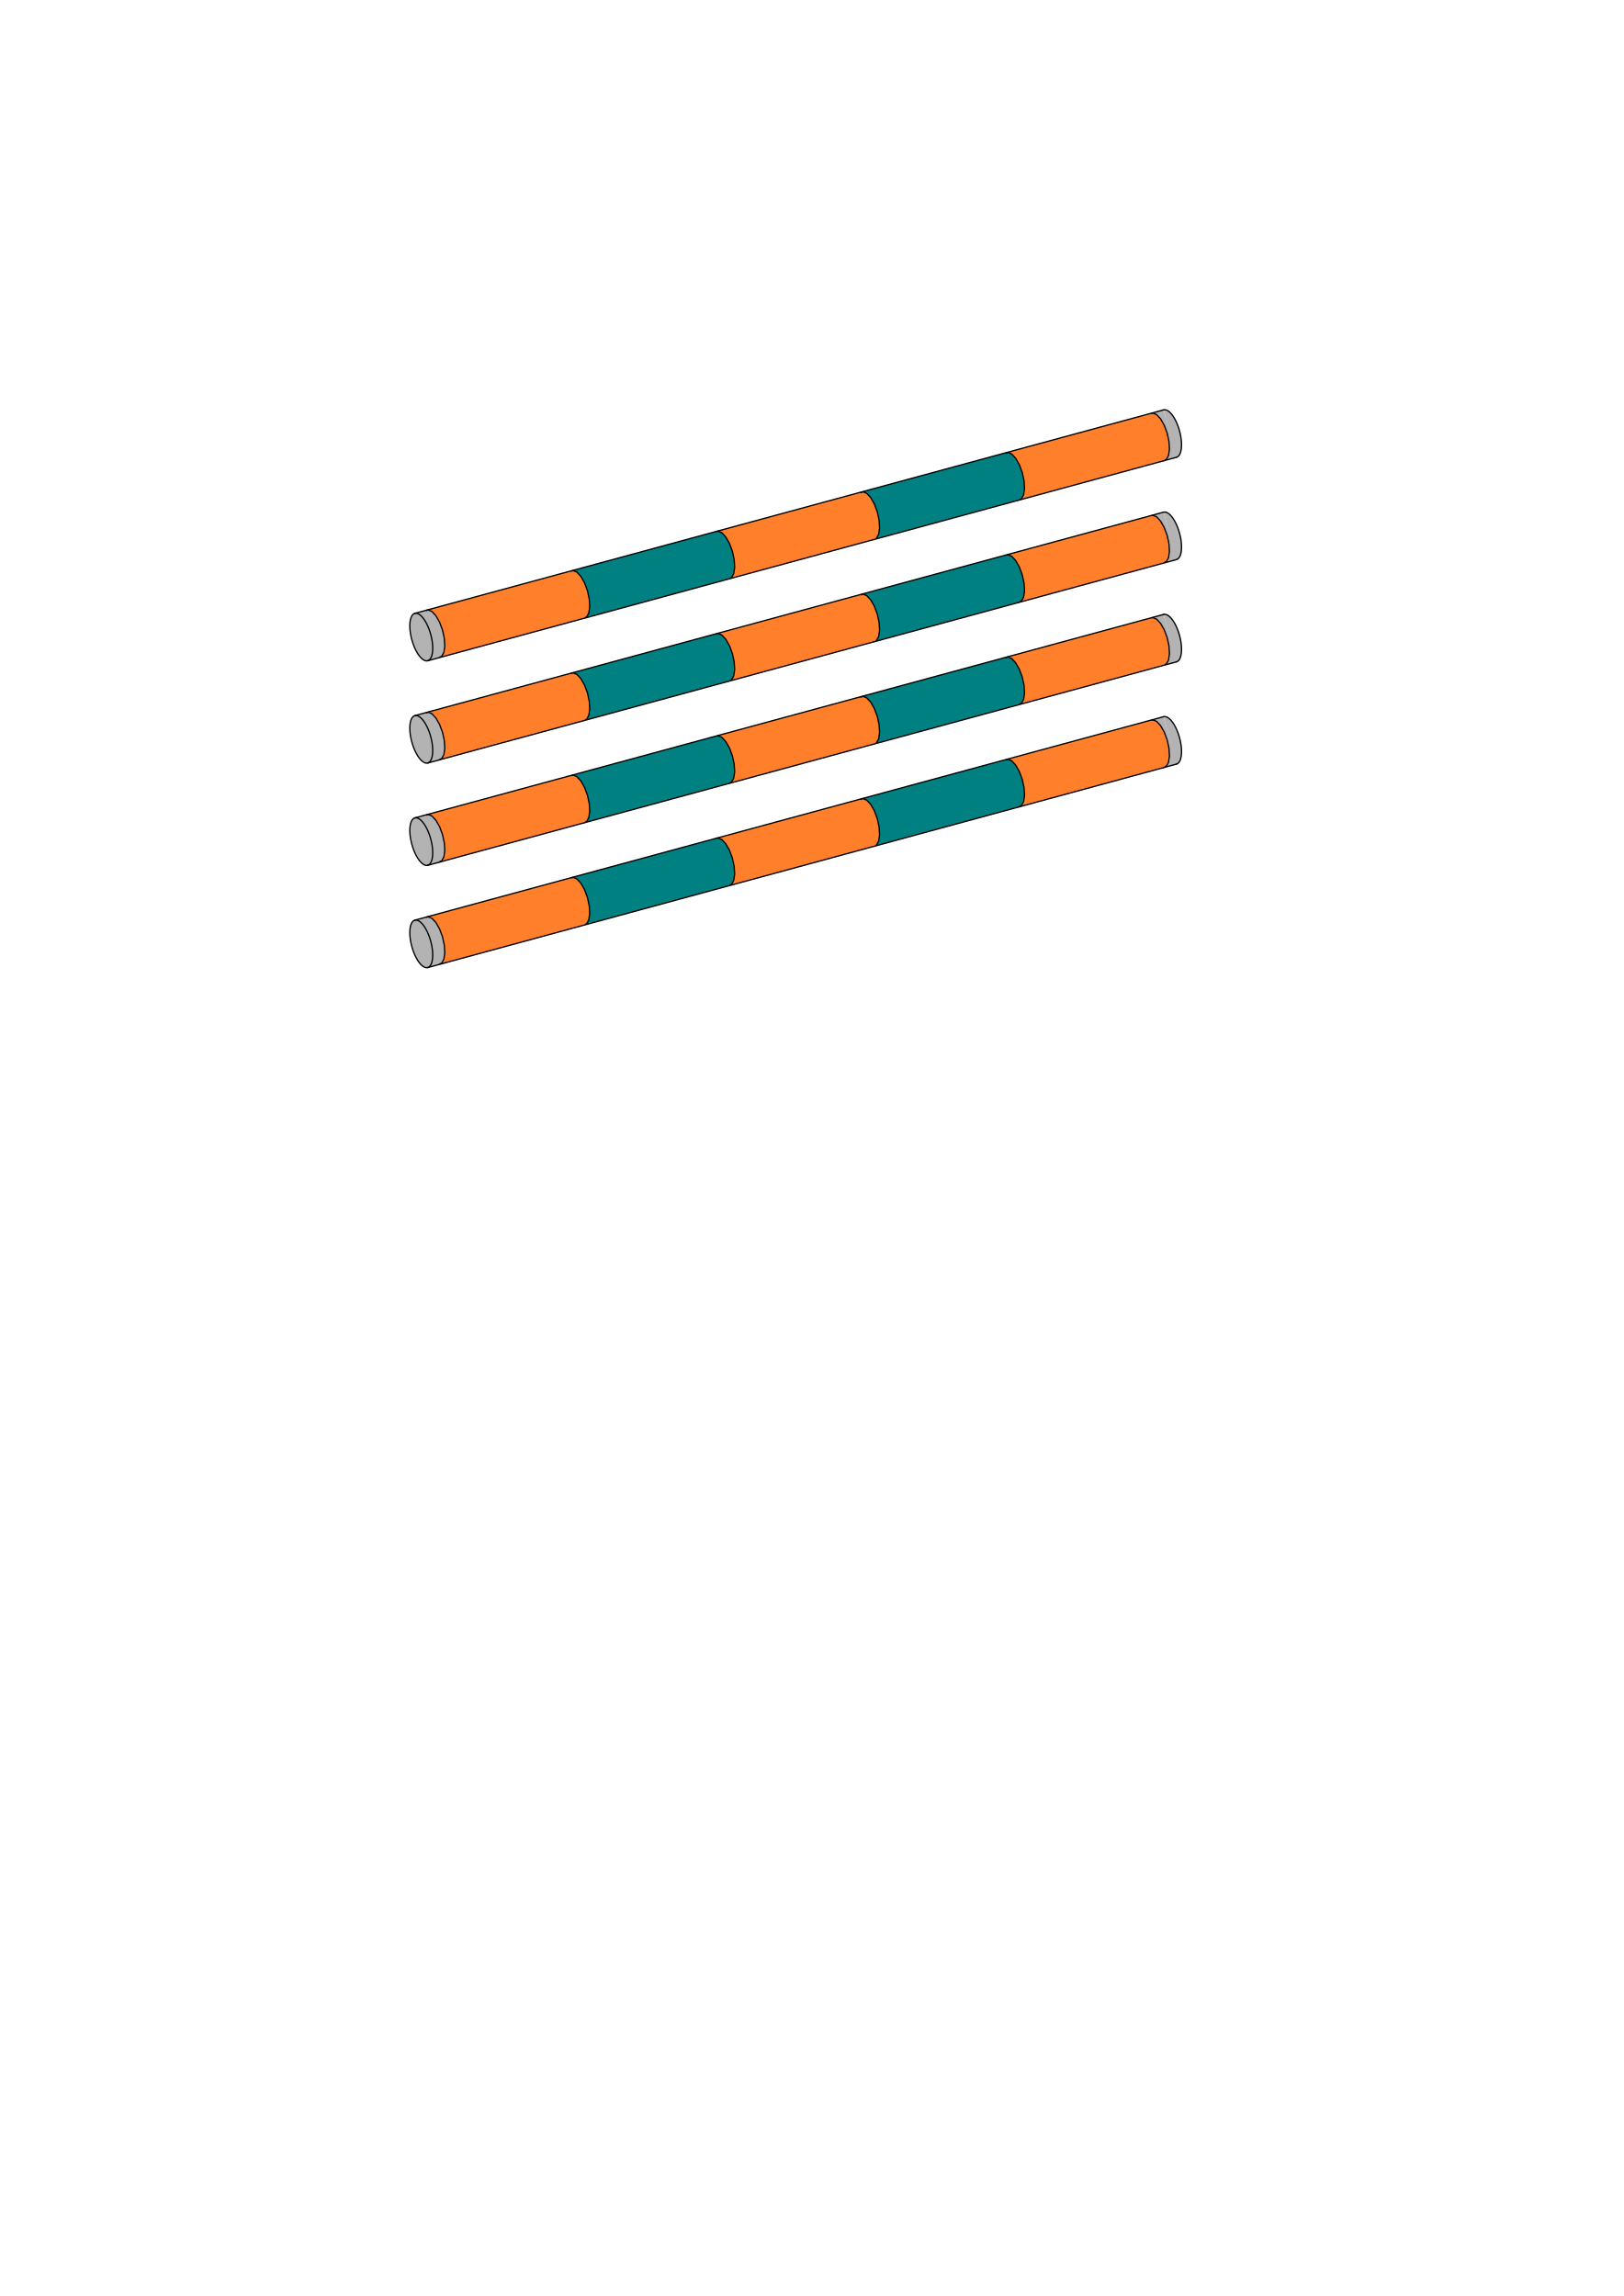
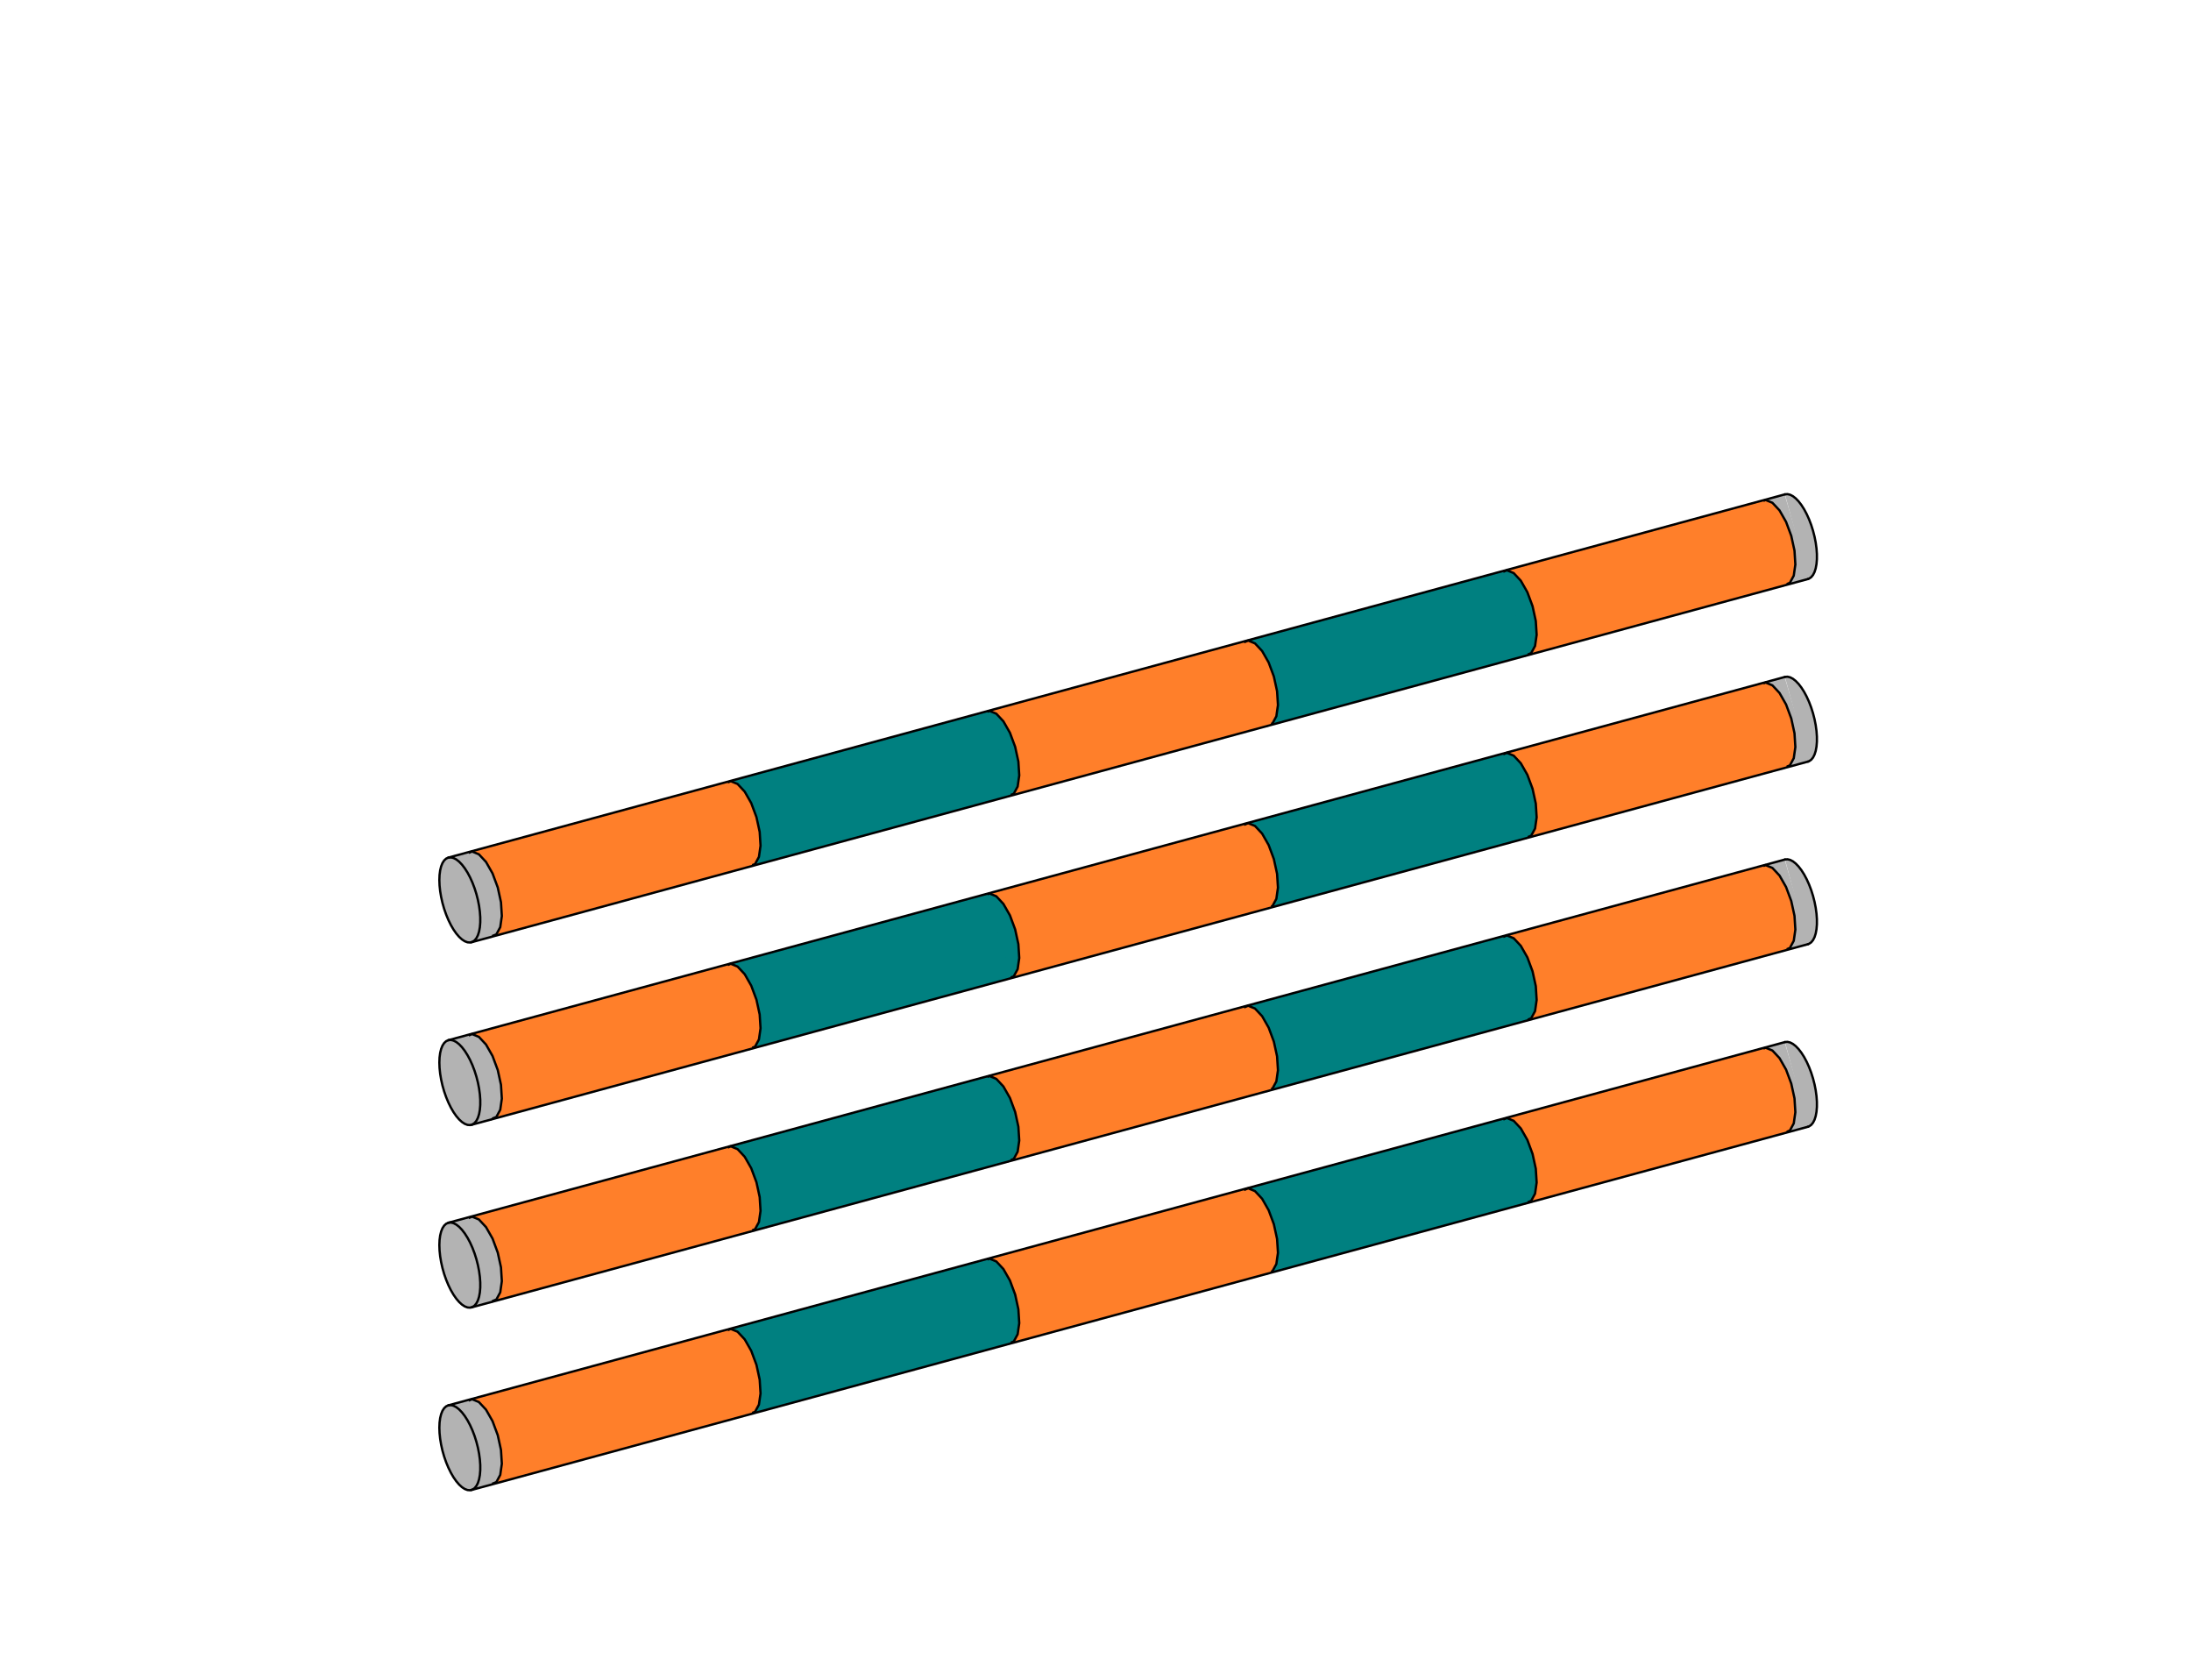
- <svg xmlns="http://www.w3.org/2000/svg" viewBox="0 0 793.701 1122.52" width="793.701" height="1122.52" version="1.1" id="svg53745">
+ <svg xmlns="http://www.w3.org/2000/svg" viewBox="80 270 600 50" width="300" height="230" version="1.1" id="svg53745">
  <defs id="defs53085">
    <marker id="DistanceX" orient="auto" refX="0.0" refY="0.0" style="overflow:visible">
      <path d="M 3,-3 L -3,3 M 0,-5 L  0,5" style="stroke:#000000; stroke-width:0.5" id="path53072" />
    </marker>
    <pattern id="Hatch" patternUnits="userSpaceOnUse" width="8" height="8" x="0" y="0">
      <path d="M8 4 l-4,4" stroke="#000000" stroke-width="0.25" linecap="square" id="path53075" />
      <path d="M6 2 l-4,4" stroke="#000000" stroke-width="0.25" linecap="square" id="path53077" />
      <path d="M4 0 l-4,4" stroke="#000000" stroke-width="0.25" linecap="square" id="path53079" />
    </pattern>
    <symbol id="*Model_Space" />
    <symbol id="*Paper_Space" />
    <symbol id="*Paper_Space0" />
  </defs>
  <g id="g53741">
    <g id="g53987" style="fill:#b3b3b3;stroke-width:0.631;stroke-dasharray:none">
      <path id="path53957" style="fill:#b3b3b3;stroke:#000000;stroke-width:0.631;stroke-opacity:0;stroke-dasharray:none" d="M 562.896 202.033 L 569.314 225.104 L 575.498 223.422 L 568.734 200.447 L 562.896 202.033 z " />
      <path d="m 568.808,200.38 0.015,-0.004 0.678,-0.057 0.725,0.17 0.759,0.393 0.778,0.609 0.782,0.813 0.77,1.002 0.744,1.17 0.703,1.316 0.649,1.437 0.581,1.529 0.503,1.592 0.415,1.623 0.318,1.623 0.216,1.592 0.109,1.529 v 1.437 l -0.109,1.317 -0.216,1.171 -0.318,1.002 -0.415,0.814 -0.503,0.61 -0.581,0.394 -0.301,0.109" style="fill:#b3b3b3;stroke:#000000;stroke-width:0.631;stroke-linecap:round;stroke-dasharray:none" id="path53733" />
    </g>
    <g id="g53987-9" style="fill:#b3b3b3;stroke-width:0.631;stroke-dasharray:none" transform="translate(0,50)">
      <path id="path53957-0" style="fill:#b3b3b3;stroke:#000000;stroke-width:0.631;stroke-opacity:0;stroke-dasharray:none" d="m 562.896,202.033 6.418,23.07 6.184,-1.682 -6.764,-22.975 z" />
      <path d="m 568.808,200.38 0.015,-0.004 0.678,-0.057 0.725,0.17 0.759,0.393 0.778,0.609 0.782,0.813 0.77,1.002 0.744,1.17 0.703,1.316 0.649,1.437 0.581,1.529 0.503,1.592 0.415,1.623 0.318,1.623 0.216,1.592 0.109,1.529 v 1.437 l -0.109,1.317 -0.216,1.171 -0.318,1.002 -0.415,0.814 -0.503,0.61 -0.581,0.394 -0.301,0.109" style="fill:#b3b3b3;stroke:#000000;stroke-width:0.631;stroke-linecap:round;stroke-dasharray:none" id="path53733-8" />
    </g>
    <g id="g53987-0" style="fill:#b3b3b3;stroke-width:0.631;stroke-dasharray:none" transform="translate(0,100)">
      <path id="path53957-3" style="fill:#b3b3b3;stroke:#000000;stroke-width:0.631;stroke-opacity:0;stroke-dasharray:none" d="m 562.896,202.033 6.418,23.07 6.184,-1.682 -6.764,-22.975 z" />
      <path d="m 568.808,200.38 0.015,-0.004 0.678,-0.057 0.725,0.17 0.759,0.393 0.778,0.609 0.782,0.813 0.77,1.002 0.744,1.17 0.703,1.316 0.649,1.437 0.581,1.529 0.503,1.592 0.415,1.623 0.318,1.623 0.216,1.592 0.109,1.529 v 1.437 l -0.109,1.317 -0.216,1.171 -0.318,1.002 -0.415,0.814 -0.503,0.61 -0.581,0.394 -0.301,0.109" style="fill:#b3b3b3;stroke:#000000;stroke-width:0.631;stroke-linecap:round;stroke-dasharray:none" id="path53733-4" />
    </g>
    <g id="g53987-1" style="fill:#b3b3b3;stroke-width:0.631;stroke-dasharray:none" transform="translate(0,150)">
      <path id="path53957-4" style="fill:#b3b3b3;stroke:#000000;stroke-width:0.631;stroke-opacity:0;stroke-dasharray:none" d="m 562.896,202.033 6.418,23.07 6.184,-1.682 -6.764,-22.975 z" />
      <path d="m 568.808,200.38 0.015,-0.004 0.678,-0.057 0.725,0.17 0.759,0.393 0.778,0.609 0.782,0.813 0.77,1.002 0.744,1.17 0.703,1.316 0.649,1.437 0.581,1.529 0.503,1.592 0.415,1.623 0.318,1.623 0.216,1.592 0.109,1.529 v 1.437 l -0.109,1.317 -0.216,1.171 -0.318,1.002 -0.415,0.814 -0.503,0.61 -0.581,0.394 -0.301,0.109" style="fill:#b3b3b3;stroke:#000000;stroke-width:0.631;stroke-linecap:round;stroke-dasharray:none" id="path53733-44" />
    </g>
    <g id="b8-s5" style="stroke-width:0.631;stroke-dasharray:none">
      <g id="g53983" style="fill:#ff7f2a;stroke-width:0.631;stroke-dasharray:none">
        <path d="m 571.418,215.802 -0.884,-4.05 -1.424,-3.83 -1.793,-3.147 -1.945,-2.085 -1.862,-0.772 -1.555,0.635 -1.061,1.965 -0.438,3.058 0.237,3.782 0.884,4.05 1.424,3.83 1.793,3.147 1.945,2.085 1.862,0.772 1.555,-0.635 1.061,-1.965 0.438,-3.058 -0.237,-3.782" style="fill:#ff7f2a;stroke:#000000;stroke-linecap:round;stroke-width:0.631;stroke-dasharray:none" id="path53717" />
        <path id="path53954" style="fill:#ff7f2a;stroke:#000000;stroke-width:0.631;stroke-opacity:0;stroke-dasharray:none" d="M 562.896 202.033 L 491.623 221.406 L 498.41 244.395 L 569.314 225.104 L 562.896 202.033 z " />
      </g>
      <g id="g53983-3" style="fill:#ff7f2a;stroke-width:0.631;stroke-dasharray:none" transform="translate(0,50)">
        <path d="m 571.418,215.802 -0.884,-4.05 -1.424,-3.83 -1.793,-3.147 -1.945,-2.085 -1.862,-0.772 -1.555,0.635 -1.061,1.965 -0.438,3.058 0.237,3.782 0.884,4.05 1.424,3.83 1.793,3.147 1.945,2.085 1.862,0.772 1.555,-0.635 1.061,-1.965 0.438,-3.058 -0.237,-3.782" style="fill:#ff7f2a;stroke:#000000;stroke-linecap:round;stroke-width:0.631;stroke-dasharray:none" id="path53717-6" />
        <path id="path53954-9" style="fill:#ff7f2a;stroke:#000000;stroke-width:0.631;stroke-opacity:0;stroke-dasharray:none" d="m 562.896,202.033 -71.273,19.373 6.787,22.988 70.904,-19.291 z" />
      </g>
      <g id="g53983-36" style="fill:#ff7f2a;stroke-width:0.631;stroke-dasharray:none" transform="translate(0,100)">
        <path d="m 571.418,215.802 -0.884,-4.05 -1.424,-3.83 -1.793,-3.147 -1.945,-2.085 -1.862,-0.772 -1.555,0.635 -1.061,1.965 -0.438,3.058 0.237,3.782 0.884,4.05 1.424,3.83 1.793,3.147 1.945,2.085 1.862,0.772 1.555,-0.635 1.061,-1.965 0.438,-3.058 -0.237,-3.782" style="fill:#ff7f2a;stroke:#000000;stroke-linecap:round;stroke-width:0.631;stroke-dasharray:none" id="path53717-7" />
        <path id="path53954-6" style="fill:#ff7f2a;stroke:#000000;stroke-width:0.631;stroke-opacity:0;stroke-dasharray:none" d="m 562.896,202.033 -71.273,19.373 6.787,22.988 70.904,-19.291 z" />
      </g>
      <g id="g53983-5" style="fill:#ff7f2a;stroke-width:0.631;stroke-dasharray:none" transform="translate(0,150)">
        <path d="m 571.418,215.802 -0.884,-4.05 -1.424,-3.83 -1.793,-3.147 -1.945,-2.085 -1.862,-0.772 -1.555,0.635 -1.061,1.965 -0.438,3.058 0.237,3.782 0.884,4.05 1.424,3.83 1.793,3.147 1.945,2.085 1.862,0.772 1.555,-0.635 1.061,-1.965 0.438,-3.058 -0.237,-3.782" style="fill:#ff7f2a;stroke:#000000;stroke-linecap:round;stroke-width:0.631;stroke-dasharray:none" id="path53717-72" />
        <path id="path53954-4" style="fill:#ff7f2a;stroke:#000000;stroke-width:0.631;stroke-opacity:0;stroke-dasharray:none" d="m 562.896,202.033 -71.273,19.373 6.787,22.988 70.904,-19.291 z" />
      </g>
    </g>
    <g id="b8-s4" style="stroke-width:0.631;stroke-dasharray:none">
      <g id="g53979" style="fill:#008080;stroke-width:0.631;stroke-dasharray:none">
        <path d="m 500.573,235.057 -0.884,-4.05 -1.424,-3.83 -1.793,-3.147 -1.945,-2.085 -1.862,-0.772 -1.555,0.635 -1.061,1.965 -0.438,3.058 0.237,3.782 0.884,4.05 1.424,3.83 1.793,3.147 1.945,2.085 1.862,0.772 1.555,-0.635 1.061,-1.965 0.438,-3.058 -0.237,-3.782" style="fill:#008080;stroke:#000000;stroke-linecap:round;stroke-width:0.631;stroke-dasharray:none" id="path53721" />
        <path id="path53951" style="fill:#008080;stroke:#000000;stroke-width:0.631;stroke-opacity:0;stroke-dasharray:none" d="M 498.41 244.395 L 491.623 221.406 L 420.617 240.705 L 428.17 263.504 L 498.41 244.395 z " />
      </g>
      <g id="g53979-2" style="fill:#008080;stroke-width:0.631;stroke-dasharray:none" transform="translate(0,50)">
        <path d="m 500.573,235.057 -0.884,-4.05 -1.424,-3.83 -1.793,-3.147 -1.945,-2.085 -1.862,-0.772 -1.555,0.635 -1.061,1.965 -0.438,3.058 0.237,3.782 0.884,4.05 1.424,3.83 1.793,3.147 1.945,2.085 1.862,0.772 1.555,-0.635 1.061,-1.965 0.438,-3.058 -0.237,-3.782" style="fill:#008080;stroke:#000000;stroke-linecap:round;stroke-width:0.631;stroke-dasharray:none" id="path53721-2" />
        <path id="path53951-0" style="fill:#008080;stroke:#000000;stroke-width:0.631;stroke-opacity:0;stroke-dasharray:none" d="m 498.41,244.395 -6.787,-22.988 -71.006,19.299 7.553,22.799 z" />
      </g>
      <g id="g53979-6" style="fill:#008080;stroke-width:0.631;stroke-dasharray:none" transform="translate(0,100)">
        <path d="m 500.573,235.057 -0.884,-4.05 -1.424,-3.83 -1.793,-3.147 -1.945,-2.085 -1.862,-0.772 -1.555,0.635 -1.061,1.965 -0.438,3.058 0.237,3.782 0.884,4.05 1.424,3.83 1.793,3.147 1.945,2.085 1.862,0.772 1.555,-0.635 1.061,-1.965 0.438,-3.058 -0.237,-3.782" style="fill:#008080;stroke:#000000;stroke-linecap:round;stroke-width:0.631;stroke-dasharray:none" id="path53721-0" />
        <path id="path53951-4" style="fill:#008080;stroke:#000000;stroke-width:0.631;stroke-opacity:0;stroke-dasharray:none" d="m 498.41,244.395 -6.787,-22.988 -71.006,19.299 7.553,22.799 z" />
      </g>
      <g id="g53979-1" style="fill:#008080;stroke-width:0.631;stroke-dasharray:none" transform="translate(0,150)">
        <path d="m 500.573,235.057 -0.884,-4.05 -1.424,-3.83 -1.793,-3.147 -1.945,-2.085 -1.862,-0.772 -1.555,0.635 -1.061,1.965 -0.438,3.058 0.237,3.782 0.884,4.05 1.424,3.83 1.793,3.147 1.945,2.085 1.862,0.772 1.555,-0.635 1.061,-1.965 0.438,-3.058 -0.237,-3.782" style="fill:#008080;stroke:#000000;stroke-linecap:round;stroke-width:0.631;stroke-dasharray:none" id="path53721-9" />
        <path id="path53951-1" style="fill:#008080;stroke:#000000;stroke-width:0.631;stroke-opacity:0;stroke-dasharray:none" d="m 498.41,244.395 -6.787,-22.988 -71.006,19.299 7.553,22.799 z" />
      </g>
    </g>
    <g id="b8-s3" style="stroke-width:0.631;stroke-dasharray:none">
      <g id="g53975" style="fill:#ff7f2a;stroke-width:0.631;stroke-dasharray:none">
        <path d="m 429.727,254.311 -0.884,-4.05 -1.424,-3.83 -1.793,-3.147 -1.945,-2.085 -1.862,-0.772 -1.555,0.635 -1.061,1.965 -0.438,3.058 0.237,3.782 0.884,4.05 1.424,3.83 1.793,3.147 1.945,2.085 1.862,0.772 1.555,-0.635 1.061,-1.965 0.438,-3.058 -0.237,-3.782" style="fill:#ff7f2a;stroke:#000000;stroke-linecap:round;stroke-width:0.631;stroke-dasharray:none" id="path53723" />
        <path id="path53948" style="fill:#ff7f2a;stroke:#000000;stroke-width:0.631;stroke-opacity:0;stroke-dasharray:none" d="M 428.17 263.504 L 420.617 240.705 L 350.393 259.793 L 356.854 282.906 L 428.17 263.504 z " />
      </g>
      <g id="g53975-7" style="fill:#ff7f2a;stroke-width:0.631;stroke-dasharray:none" transform="translate(0,50)">
        <path d="m 429.727,254.311 -0.884,-4.05 -1.424,-3.83 -1.793,-3.147 -1.945,-2.085 -1.862,-0.772 -1.555,0.635 -1.061,1.965 -0.438,3.058 0.237,3.782 0.884,4.05 1.424,3.83 1.793,3.147 1.945,2.085 1.862,0.772 1.555,-0.635 1.061,-1.965 0.438,-3.058 -0.237,-3.782" style="fill:#ff7f2a;stroke:#000000;stroke-linecap:round;stroke-width:0.631;stroke-dasharray:none" id="path53723-4" />
        <path id="path53948-2" style="fill:#ff7f2a;stroke:#000000;stroke-width:0.631;stroke-opacity:0;stroke-dasharray:none" d="m 428.17,263.504 -7.553,-22.799 -70.225,19.088 6.461,23.113 z" />
      </g>
      <g id="g53975-71" style="fill:#ff7f2a;stroke-width:0.631;stroke-dasharray:none" transform="translate(0,100)">
        <path d="m 429.727,254.311 -0.884,-4.05 -1.424,-3.83 -1.793,-3.147 -1.945,-2.085 -1.862,-0.772 -1.555,0.635 -1.061,1.965 -0.438,3.058 0.237,3.782 0.884,4.05 1.424,3.83 1.793,3.147 1.945,2.085 1.862,0.772 1.555,-0.635 1.061,-1.965 0.438,-3.058 -0.237,-3.782" style="fill:#ff7f2a;stroke:#000000;stroke-linecap:round;stroke-width:0.631;stroke-dasharray:none" id="path53723-0" />
        <path id="path53948-5" style="fill:#ff7f2a;stroke:#000000;stroke-width:0.631;stroke-opacity:0;stroke-dasharray:none" d="m 428.17,263.504 -7.553,-22.799 -70.225,19.088 6.461,23.113 z" />
      </g>
      <g id="g53975-9" style="fill:#ff7f2a;stroke-width:0.631;stroke-dasharray:none" transform="translate(0,150)">
        <path d="m 429.727,254.311 -0.884,-4.05 -1.424,-3.83 -1.793,-3.147 -1.945,-2.085 -1.862,-0.772 -1.555,0.635 -1.061,1.965 -0.438,3.058 0.237,3.782 0.884,4.05 1.424,3.83 1.793,3.147 1.945,2.085 1.862,0.772 1.555,-0.635 1.061,-1.965 0.438,-3.058 -0.237,-3.782" style="fill:#ff7f2a;stroke:#000000;stroke-linecap:round;stroke-width:0.631;stroke-dasharray:none" id="path53723-7" />
        <path id="path53948-0" style="fill:#ff7f2a;stroke:#000000;stroke-width:0.631;stroke-opacity:0;stroke-dasharray:none" d="m 428.17,263.504 -7.553,-22.799 -70.225,19.088 6.461,23.113 z" />
      </g>
    </g>
    <g id="b8-s2" style="stroke-width:0.631;stroke-dasharray:none">
      <g id="g53971" style="fill:#008080;stroke-width:0.631;stroke-dasharray:none">
        <path d="m 358.881,273.565 -0.884,-4.05 -1.424,-3.83 -1.793,-3.147 -1.945,-2.085 -1.862,-0.772 -1.555,0.635 -1.061,1.965 -0.438,3.058 0.237,3.782 0.884,4.05 1.424,3.83 1.793,3.147 1.945,2.085 1.862,0.772 1.555,-0.635 1.061,-1.965 0.438,-3.058 -0.237,-3.782" style="fill:#008080;stroke:#000000;stroke-linecap:round;stroke-width:0.631;stroke-dasharray:none" id="path53725" />
        <path id="path53945" style="fill:#008080;stroke:#000000;stroke-width:0.631;stroke-opacity:0;stroke-dasharray:none" d="M 356.854 282.906 L 350.393 259.793 L 279.254 279.129 L 286.041 302.172 L 356.854 282.906 z " />
      </g>
      <g id="g53971-8" style="fill:#008080;stroke-width:0.631;stroke-dasharray:none" transform="translate(0,50)">
        <path d="m 358.881,273.565 -0.884,-4.05 -1.424,-3.83 -1.793,-3.147 -1.945,-2.085 -1.862,-0.772 -1.555,0.635 -1.061,1.965 -0.438,3.058 0.237,3.782 0.884,4.05 1.424,3.83 1.793,3.147 1.945,2.085 1.862,0.772 1.555,-0.635 1.061,-1.965 0.438,-3.058 -0.237,-3.782" style="fill:#008080;stroke:#000000;stroke-linecap:round;stroke-width:0.631;stroke-dasharray:none" id="path53725-9" />
        <path id="path53945-1" style="fill:#008080;stroke:#000000;stroke-width:0.631;stroke-opacity:0;stroke-dasharray:none" d="m 356.854,282.906 -6.461,-23.113 -71.139,19.336 6.787,23.043 z" />
      </g>
      <g id="g53971-0" style="fill:#008080;stroke-width:0.631;stroke-dasharray:none" transform="translate(0,100)">
        <path d="m 358.881,273.565 -0.884,-4.05 -1.424,-3.83 -1.793,-3.147 -1.945,-2.085 -1.862,-0.772 -1.555,0.635 -1.061,1.965 -0.438,3.058 0.237,3.782 0.884,4.05 1.424,3.83 1.793,3.147 1.945,2.085 1.862,0.772 1.555,-0.635 1.061,-1.965 0.438,-3.058 -0.237,-3.782" style="fill:#008080;stroke:#000000;stroke-linecap:round;stroke-width:0.631;stroke-dasharray:none" id="path53725-4" />
        <path id="path53945-2" style="fill:#008080;stroke:#000000;stroke-width:0.631;stroke-opacity:0;stroke-dasharray:none" d="m 356.854,282.906 -6.461,-23.113 -71.139,19.336 6.787,23.043 z" />
      </g>
      <g id="g53971-2" style="fill:#008080;stroke-width:0.631;stroke-dasharray:none" transform="translate(0,150)">
        <path d="m 358.881,273.565 -0.884,-4.05 -1.424,-3.83 -1.793,-3.147 -1.945,-2.085 -1.862,-0.772 -1.555,0.635 -1.061,1.965 -0.438,3.058 0.237,3.782 0.884,4.05 1.424,3.83 1.793,3.147 1.945,2.085 1.862,0.772 1.555,-0.635 1.061,-1.965 0.438,-3.058 -0.237,-3.782" style="fill:#008080;stroke:#000000;stroke-linecap:round;stroke-width:0.631;stroke-dasharray:none" id="path53725-7" />
        <path id="path53945-0" style="fill:#008080;stroke:#000000;stroke-width:0.631;stroke-opacity:0;stroke-dasharray:none" d="m 356.854,282.906 -6.461,-23.113 -71.139,19.336 6.787,23.043 z" />
      </g>
    </g>
    <g id="b8-s1" style="stroke-width:0.631;stroke-dasharray:none">
      <g id="g53967" style="fill:#ff7f2a;stroke-width:0.631;stroke-dasharray:none">
        <path d="m 288.035,292.82 -0.884,-4.05 -1.424,-3.83 -1.793,-3.147 -1.945,-2.085 -1.862,-0.772 -1.555,0.635 -1.061,1.965 -0.438,3.058 0.237,3.782 0.884,4.05 1.424,3.83 1.793,3.147 1.945,2.085 1.862,0.772 1.555,-0.635 1.061,-1.965 0.438,-3.058 -0.237,-3.782" style="fill:#ff7f2a;stroke:#000000;stroke-linecap:round;stroke-width:0.631;stroke-dasharray:none" id="path53727" />
        <path id="path53942" style="fill:#ff7f2a;stroke:#000000;stroke-width:0.631;stroke-opacity:0;stroke-dasharray:none" d="M 286.041 302.172 L 279.254 279.129 L 208.328 298.406 L 214.814 321.549 L 286.041 302.172 z " />
      </g>
      <g id="g53967-9" style="fill:#ff7f2a;stroke-width:0.631;stroke-dasharray:none" transform="translate(0,50)">
        <path d="m 288.035,292.82 -0.884,-4.05 -1.424,-3.83 -1.793,-3.147 -1.945,-2.085 -1.862,-0.772 -1.555,0.635 -1.061,1.965 -0.438,3.058 0.237,3.782 0.884,4.05 1.424,3.83 1.793,3.147 1.945,2.085 1.862,0.772 1.555,-0.635 1.061,-1.965 0.438,-3.058 -0.237,-3.782" style="fill:#ff7f2a;stroke:#000000;stroke-linecap:round;stroke-width:0.631;stroke-dasharray:none" id="path53727-8" />
        <path id="path53942-4" style="fill:#ff7f2a;stroke:#000000;stroke-width:0.631;stroke-opacity:0;stroke-dasharray:none" d="m 286.041,302.172 -6.787,-23.043 -70.926,19.277 6.486,23.143 z" />
      </g>
      <g id="g53967-7" style="fill:#ff7f2a;stroke-width:0.631;stroke-dasharray:none" transform="translate(0,100)">
        <path d="m 288.035,292.82 -0.884,-4.05 -1.424,-3.83 -1.793,-3.147 -1.945,-2.085 -1.862,-0.772 -1.555,0.635 -1.061,1.965 -0.438,3.058 0.237,3.782 0.884,4.05 1.424,3.83 1.793,3.147 1.945,2.085 1.862,0.772 1.555,-0.635 1.061,-1.965 0.438,-3.058 -0.237,-3.782" style="fill:#ff7f2a;stroke:#000000;stroke-linecap:round;stroke-width:0.631;stroke-dasharray:none" id="path53727-9" />
        <path id="path53942-6" style="fill:#ff7f2a;stroke:#000000;stroke-width:0.631;stroke-opacity:0;stroke-dasharray:none" d="m 286.041,302.172 -6.787,-23.043 -70.926,19.277 6.486,23.143 z" />
      </g>
      <g id="g53967-3" style="fill:#ff7f2a;stroke-width:0.631;stroke-dasharray:none" transform="translate(0,150)">
        <path d="m 288.035,292.82 -0.884,-4.05 -1.424,-3.83 -1.793,-3.147 -1.945,-2.085 -1.862,-0.772 -1.555,0.635 -1.061,1.965 -0.438,3.058 0.237,3.782 0.884,4.05 1.424,3.83 1.793,3.147 1.945,2.085 1.862,0.772 1.555,-0.635 1.061,-1.965 0.438,-3.058 -0.237,-3.782" style="fill:#ff7f2a;stroke:#000000;stroke-linecap:round;stroke-width:0.631;stroke-dasharray:none" id="path53727-5" />
        <path id="path53942-5" style="fill:#ff7f2a;stroke:#000000;stroke-width:0.631;stroke-opacity:0;stroke-dasharray:none" d="m 286.041,302.172 -6.787,-23.043 -70.926,19.277 6.486,23.143 z" />
      </g>
    </g>
    <g id="g53963-0" style="fill:#b3b3b3;stroke-width:0.631;stroke-dasharray:none" transform="translate(0,150)">
      <path d="m 217.19,312.074 -0.884,-4.05 -1.424,-3.83 -1.793,-3.147 -1.945,-2.085 -1.862,-0.772 -1.555,0.635 -1.061,1.965 -0.438,3.058 0.237,3.782 0.884,4.05 1.424,3.83 1.793,3.147 1.945,2.085 1.862,0.772 1.555,-0.635 1.061,-1.965 0.438,-3.058 -0.237,-3.782" style="fill:#b3b3b3;stroke:#000000;stroke-linecap:round;stroke-width:0.631;stroke-dasharray:none" id="path53719-51" />
      <path id="path53928-1" style="fill:#b3b3b3;stroke:#000000;stroke-width:0.631;stroke-opacity:0;stroke-dasharray:none" d="m 214.814,321.549 -6.486,-23.143 -5.311,1.443 6.334,23.186 z" />
      <path d="m 200.315,305.982 0.055,-1.38 0.163,-1.247 0.268,-1.089 0.367,-0.91 0.46,-0.714 0.543,-0.503 0.616,-0.283 0.678,-0.057 0.725,0.17 0.759,0.393 0.778,0.609 0.782,0.813 0.77,1.002 0.744,1.17 0.703,1.316 0.649,1.437 0.581,1.529 0.503,1.592 0.415,1.623 0.318,1.623 0.216,1.592 0.109,1.529 v 1.437 l -0.109,1.317 -0.216,1.171 -0.318,1.002 -0.415,0.814 -0.503,0.61 -0.581,0.394 -0.649,0.17 -0.703,-0.056 -0.744,-0.282 -0.77,-0.502 -0.782,-0.713 -0.778,-0.91 -0.759,-1.089 -0.725,-1.246 -0.678,-1.38 -0.616,-1.486 -0.543,-1.564 -0.46,-1.611 -0.367,-1.627 -0.268,-1.611 -0.163,-1.564 -0.055,-1.487" style="fill:#b3b3b3;stroke:#000000;stroke-width:0.631;stroke-linecap:round;stroke-dasharray:none" id="path53735-4" />
    </g>
    <g id="g53963-3" style="fill:#b3b3b3;stroke-width:0.631;stroke-dasharray:none" transform="translate(0,50)">
      <path d="m 217.19,312.074 -0.884,-4.05 -1.424,-3.83 -1.793,-3.147 -1.945,-2.085 -1.862,-0.772 -1.555,0.635 -1.061,1.965 -0.438,3.058 0.237,3.782 0.884,4.05 1.424,3.83 1.793,3.147 1.945,2.085 1.862,0.772 1.555,-0.635 1.061,-1.965 0.438,-3.058 -0.237,-3.782" style="fill:#b3b3b3;stroke:#000000;stroke-linecap:round;stroke-width:0.631;stroke-dasharray:none" id="path53719-5" />
      <path id="path53928-3" style="fill:#b3b3b3;stroke:#000000;stroke-width:0.631;stroke-opacity:0;stroke-dasharray:none" d="m 214.814,321.549 -6.486,-23.143 -5.311,1.443 6.334,23.186 z" />
      <path d="m 200.315,305.982 0.055,-1.38 0.163,-1.247 0.268,-1.089 0.367,-0.91 0.46,-0.714 0.543,-0.503 0.616,-0.283 0.678,-0.057 0.725,0.17 0.759,0.393 0.778,0.609 0.782,0.813 0.77,1.002 0.744,1.17 0.703,1.316 0.649,1.437 0.581,1.529 0.503,1.592 0.415,1.623 0.318,1.623 0.216,1.592 0.109,1.529 v 1.437 l -0.109,1.317 -0.216,1.171 -0.318,1.002 -0.415,0.814 -0.503,0.61 -0.581,0.394 -0.649,0.17 -0.703,-0.056 -0.744,-0.282 -0.77,-0.502 -0.782,-0.713 -0.778,-0.91 -0.759,-1.089 -0.725,-1.246 -0.678,-1.38 -0.616,-1.486 -0.543,-1.564 -0.46,-1.611 -0.367,-1.627 -0.268,-1.611 -0.163,-1.564 -0.055,-1.487" style="fill:#b3b3b3;stroke:#000000;stroke-width:0.631;stroke-linecap:round;stroke-dasharray:none" id="path53735-3" />
    </g>
    <g id="g53963" style="fill:#b3b3b3;stroke-width:0.631;stroke-dasharray:none">
      <path d="m 217.19,312.074 -0.884,-4.05 -1.424,-3.83 -1.793,-3.147 -1.945,-2.085 -1.862,-0.772 -1.555,0.635 -1.061,1.965 -0.438,3.058 0.237,3.782 0.884,4.05 1.424,3.83 1.793,3.147 1.945,2.085 1.862,0.772 1.555,-0.635 1.061,-1.965 0.438,-3.058 -0.237,-3.782" style="fill:#b3b3b3;stroke:#000000;stroke-linecap:round;stroke-width:0.631;stroke-dasharray:none" id="path53719" />
      <path id="path53928" style="fill:#b3b3b3;stroke:#000000;stroke-width:0.631;stroke-opacity:0;stroke-dasharray:none" d="M 214.814 321.549 L 208.328 298.406 L 203.018 299.85 L 209.352 323.035 L 214.814 321.549 z " />
      <path d="m 200.315,305.982 0.055,-1.38 0.163,-1.247 0.268,-1.089 0.367,-0.91 0.46,-0.714 0.543,-0.503 0.616,-0.283 0.678,-0.057 0.725,0.17 0.759,0.393 0.778,0.609 0.782,0.813 0.77,1.002 0.744,1.17 0.703,1.316 0.649,1.437 0.581,1.529 0.503,1.592 0.415,1.623 0.318,1.623 0.216,1.592 0.109,1.529 v 1.437 l -0.109,1.317 -0.216,1.171 -0.318,1.002 -0.415,0.814 -0.503,0.61 -0.581,0.394 -0.649,0.17 -0.703,-0.056 -0.744,-0.282 -0.77,-0.502 -0.782,-0.713 -0.778,-0.91 -0.759,-1.089 -0.725,-1.246 -0.678,-1.38 -0.616,-1.486 -0.543,-1.564 -0.46,-1.611 -0.367,-1.627 -0.268,-1.611 -0.163,-1.564 -0.055,-1.487" style="fill:#b3b3b3;stroke:#000000;stroke-width:0.631;stroke-linecap:round;stroke-dasharray:none" id="path53735" />
    </g>
    <g id="g53963-4" style="fill:#b3b3b3;stroke-width:0.631;stroke-dasharray:none" transform="translate(0,100)">
      <path d="m 217.19,312.074 -0.884,-4.05 -1.424,-3.83 -1.793,-3.147 -1.945,-2.085 -1.862,-0.772 -1.555,0.635 -1.061,1.965 -0.438,3.058 0.237,3.782 0.884,4.05 1.424,3.83 1.793,3.147 1.945,2.085 1.862,0.772 1.555,-0.635 1.061,-1.965 0.438,-3.058 -0.237,-3.782" style="fill:#b3b3b3;stroke:#000000;stroke-linecap:round;stroke-width:0.631;stroke-dasharray:none" id="path53719-4" />
      <path id="path53928-0" style="fill:#b3b3b3;stroke:#000000;stroke-width:0.631;stroke-opacity:0;stroke-dasharray:none" d="m 214.814,321.549 -6.486,-23.143 -5.311,1.443 6.334,23.186 z" />
      <path d="m 200.315,305.982 0.055,-1.38 0.163,-1.247 0.268,-1.089 0.367,-0.91 0.46,-0.714 0.543,-0.503 0.616,-0.283 0.678,-0.057 0.725,0.17 0.759,0.393 0.778,0.609 0.782,0.813 0.77,1.002 0.744,1.17 0.703,1.316 0.649,1.437 0.581,1.529 0.503,1.592 0.415,1.623 0.318,1.623 0.216,1.592 0.109,1.529 v 1.437 l -0.109,1.317 -0.216,1.171 -0.318,1.002 -0.415,0.814 -0.503,0.61 -0.581,0.394 -0.649,0.17 -0.703,-0.056 -0.744,-0.282 -0.77,-0.502 -0.782,-0.713 -0.778,-0.91 -0.759,-1.089 -0.725,-1.246 -0.678,-1.38 -0.616,-1.486 -0.543,-1.564 -0.46,-1.611 -0.367,-1.627 -0.268,-1.611 -0.163,-1.564 -0.055,-1.487" style="fill:#b3b3b3;stroke:#000000;stroke-width:0.631;stroke-linecap:round;stroke-dasharray:none" id="path53735-30" />
    </g>
    <path style="fill:none;stroke:#000000;stroke-width:0.631;stroke-linecap:round;stroke-dasharray:none" d="m 575.111,223.57 -366.037,99.481" id="path53729" />
    <path style="fill:none;stroke:#000000;stroke-width:0.631;stroke-linecap:round;stroke-dasharray:none" d="m 202.772,299.86 366.036,-99.48" id="path53731" />
    <path style="fill:none;stroke:#000000;stroke-width:0.631;stroke-linecap:round;stroke-dasharray:none" d="m 575.111,273.57 -366.037,99.481" id="path53729-0" />
    <path style="fill:none;stroke:#000000;stroke-width:0.631;stroke-linecap:round;stroke-dasharray:none" d="m 202.772,349.86 366.036,-99.48" id="path53731-5" />
    <path style="fill:none;stroke:#000000;stroke-width:0.631;stroke-linecap:round;stroke-dasharray:none" d="m 575.111,323.57 -366.037,99.481" id="path53729-3" />
    <path style="fill:none;stroke:#000000;stroke-width:0.631;stroke-linecap:round;stroke-dasharray:none" d="m 202.772,399.86 366.036,-99.48" id="path53731-9" />
    <path style="fill:none;stroke:#000000;stroke-width:0.631;stroke-linecap:round;stroke-dasharray:none" d="m 575.111,373.57 -366.037,99.481" id="path53729-4" />
    <path style="fill:none;stroke:#000000;stroke-width:0.631;stroke-linecap:round;stroke-dasharray:none" d="m 202.772,449.86 366.036,-99.48" id="path53731-0" />
  </g>
  <g id="g53743" />
</svg>
